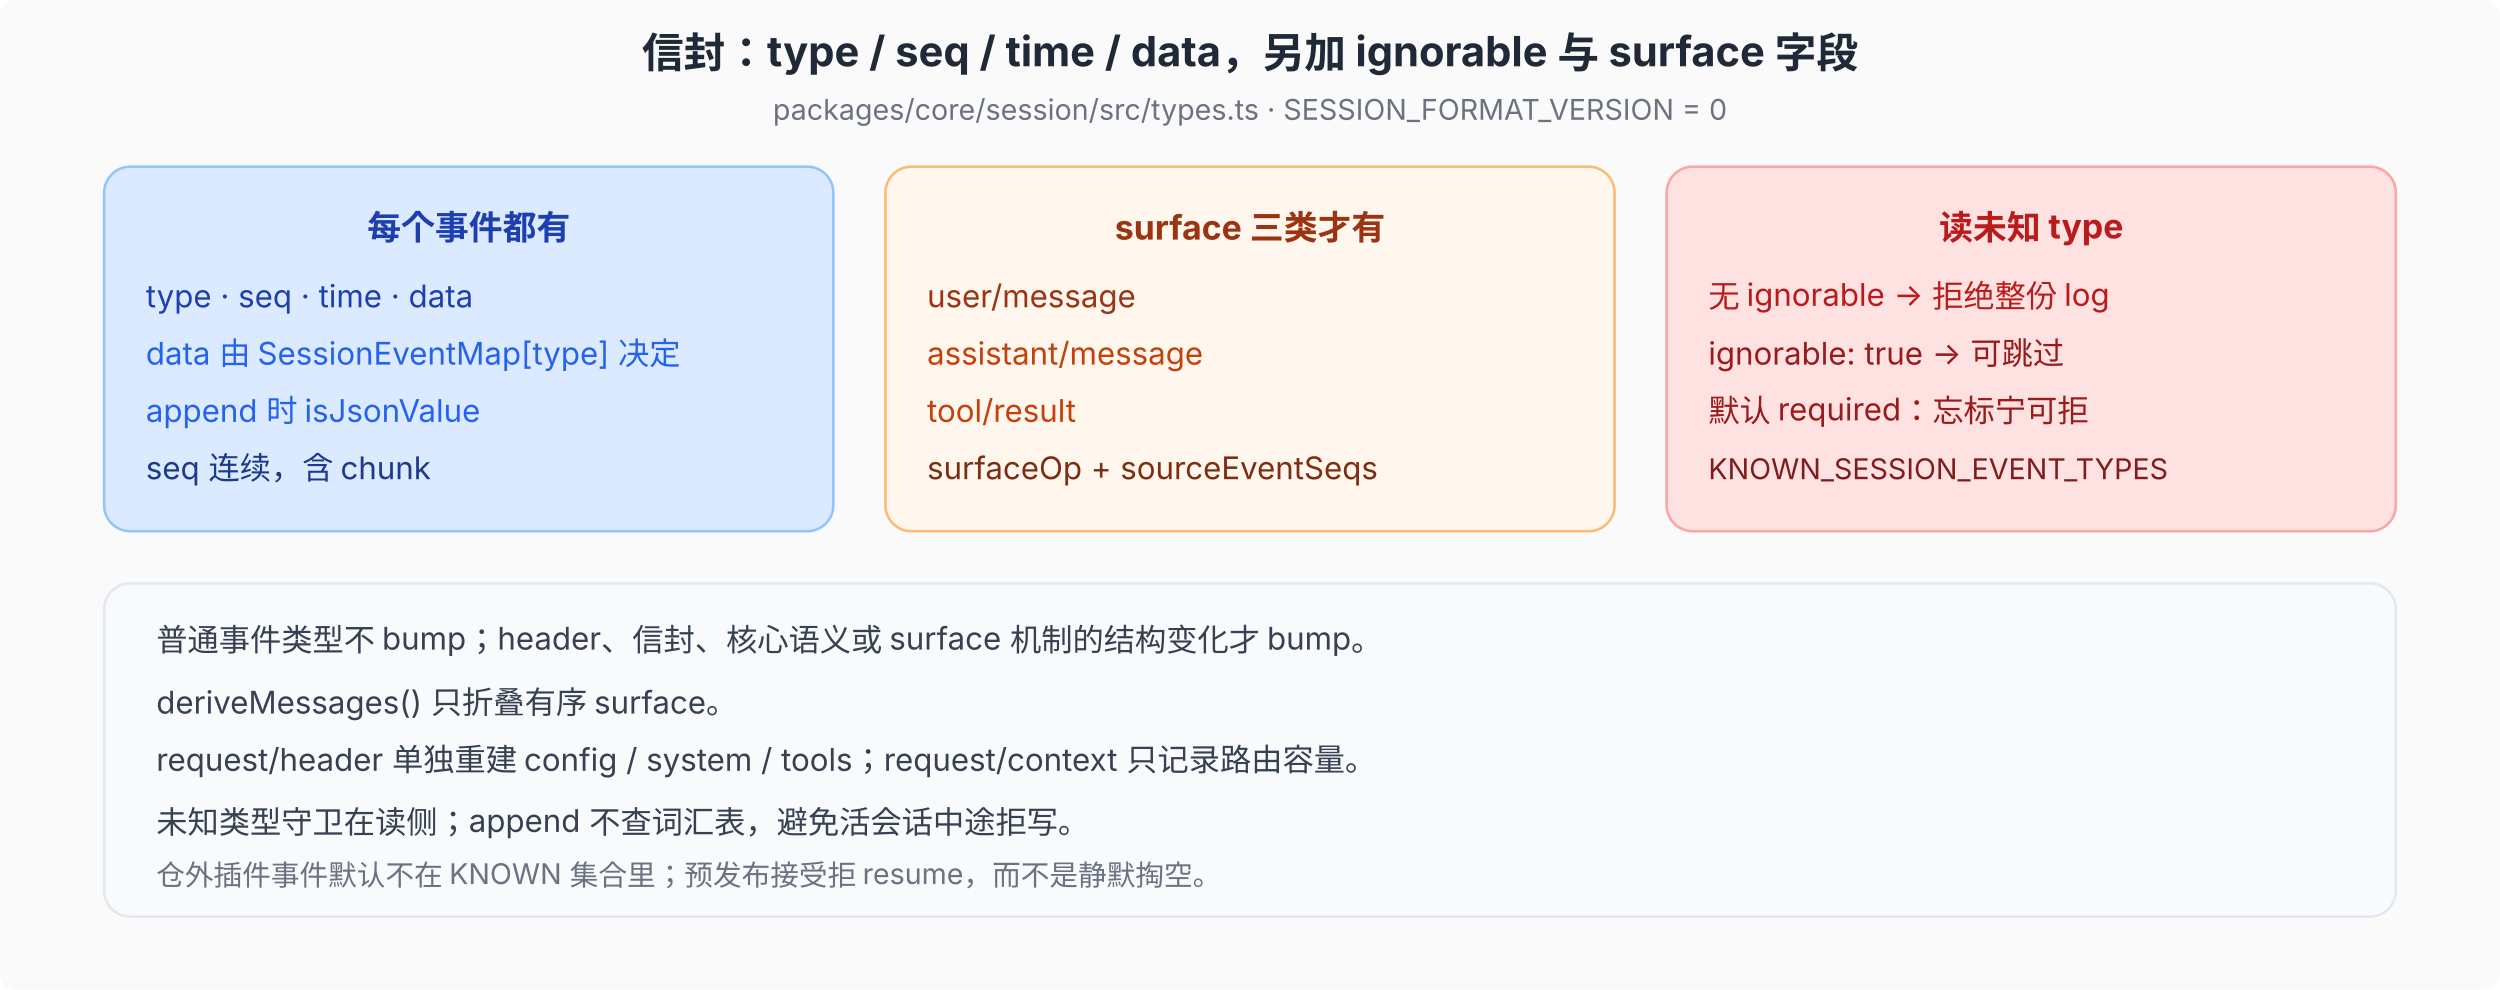
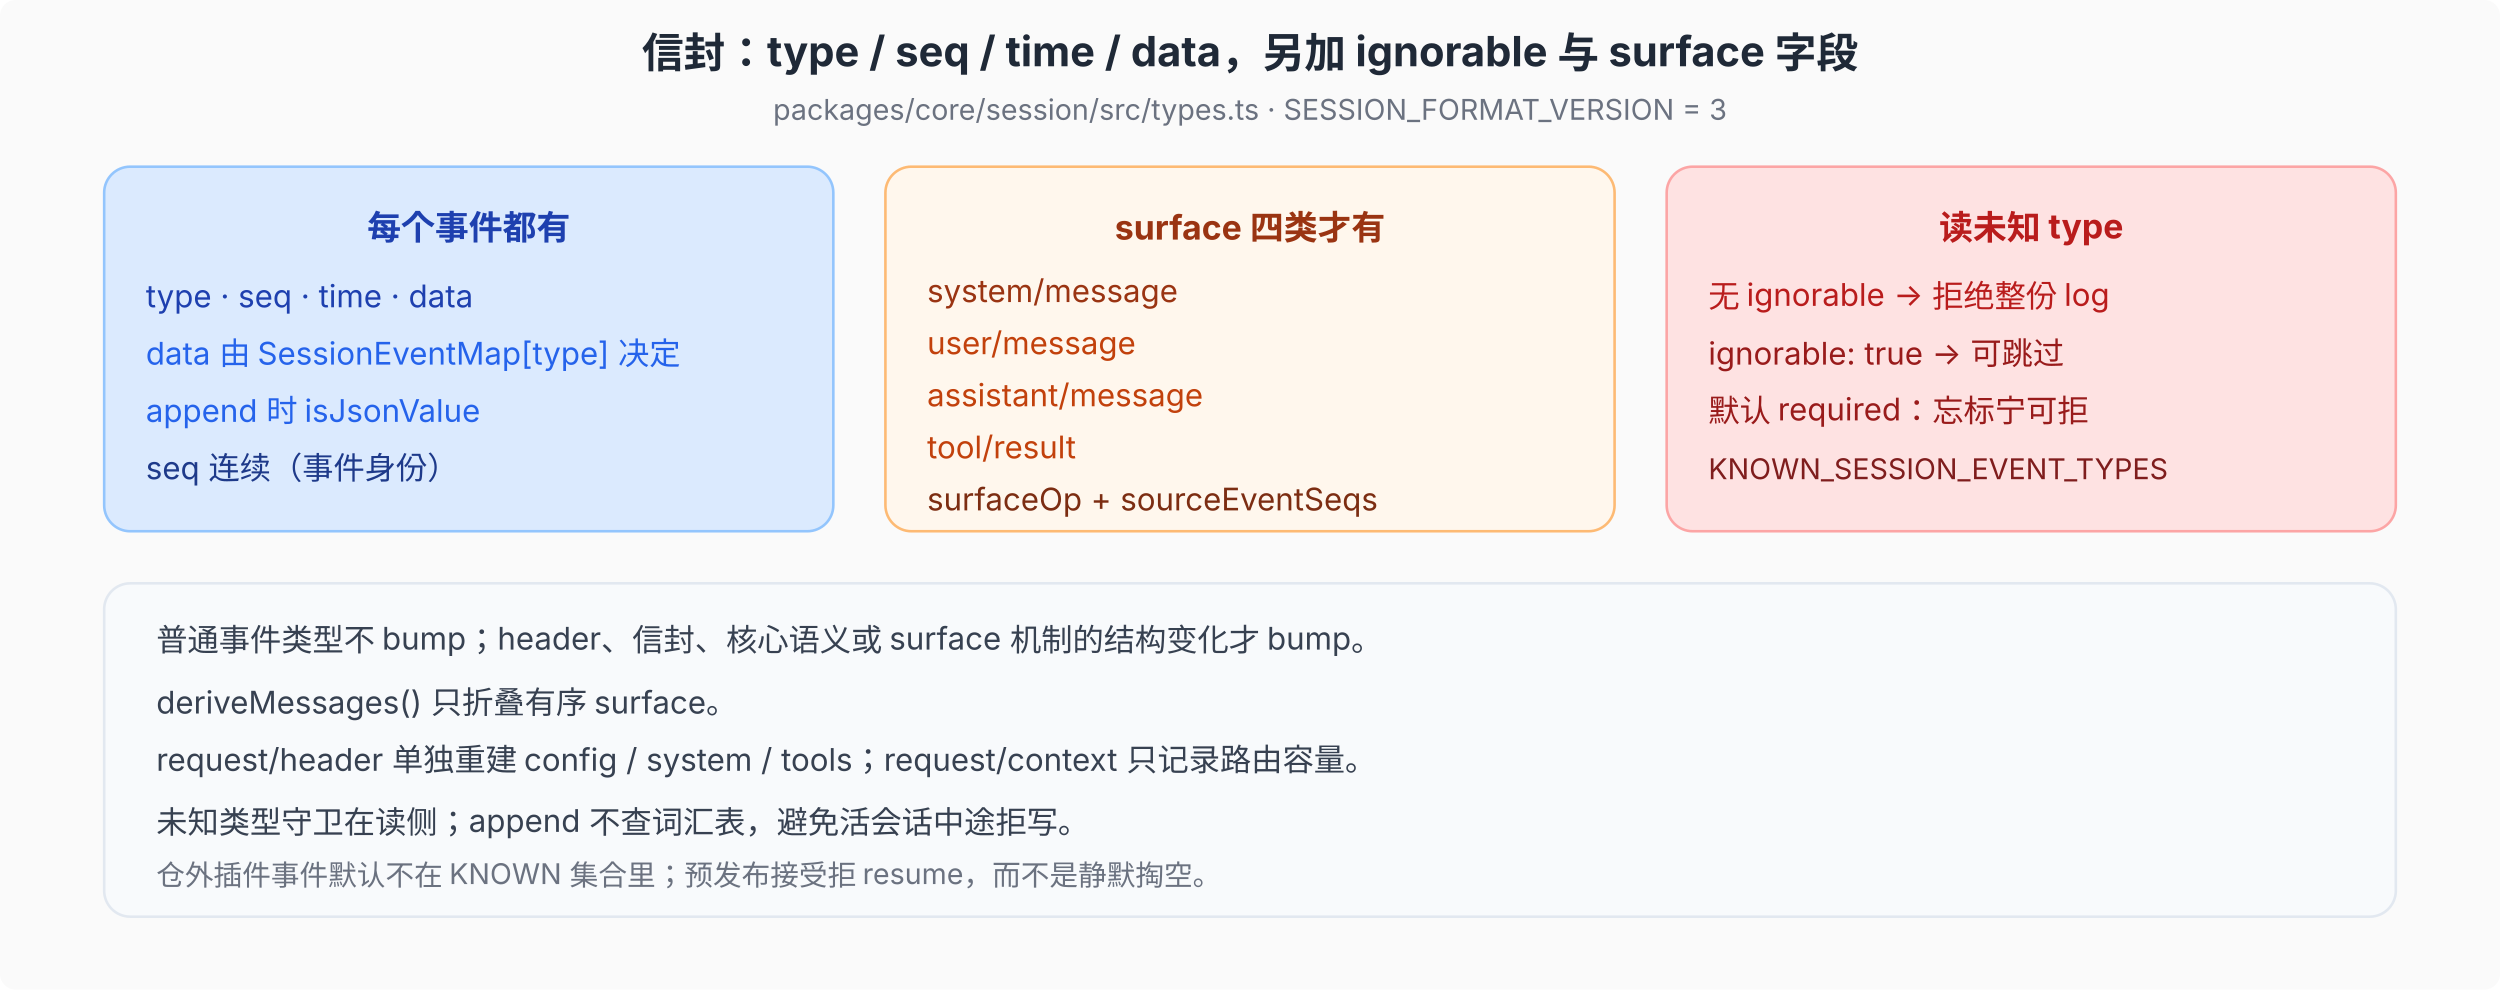
<svg xmlns="http://www.w3.org/2000/svg" viewBox="0 0 960 380" font-family="system-ui, -apple-system, 'PingFang SC', 'Noto Sans SC', sans-serif" font-size="12">
  <defs>
    <marker id="arr" markerWidth="8" markerHeight="6" refX="8" refY="3" orient="auto">
      <path d="M0,0 L8,3 L0,6 Z" fill="#4b5563" />
    </marker>
  </defs>
  <rect width="960" height="380" fill="#fafafa" rx="6" />
  <text x="480" y="26" text-anchor="middle" font-size="16" font-weight="700" fill="#1f2937">信封：type / seq / time / data，另加 ignorable 与 surface 字段</text>
-   <text x="480" y="46" text-anchor="middle" font-size="11" fill="#6b7280">packages/core/session/src/types.ts · SESSION_FORMAT_VERSION = 0</text>
+   <text x="480" y="46" text-anchor="middle" font-size="11" fill="#6b7280">packages/core/session/src/types.ts · SESSION_FORMAT_VERSION = 3</text>
  <rect x="40" y="64" width="280" height="140" rx="10" fill="#dbeafe" stroke="#93c5fd" />
  <text x="180" y="92" text-anchor="middle" font-size="13" font-weight="700" fill="#1e40af">每个事件都有</text>
  <text x="56" y="118" font-size="12" fill="#1e40af">type · seq · time · data</text>
  <text x="56" y="140" font-size="12" fill="#2563eb">data 由 SessionEventMap[type] 决定</text>
  <text x="56" y="162" font-size="12" fill="#2563eb">append 时 isJsonValue</text>
-   <text x="56" y="184" font-size="12" fill="#1e3a8a">seq 连续，含 chunk</text>
+   <text x="56" y="184" font-size="12" fill="#1e3a8a">seq 连续（事件身份）</text>
  <rect x="340" y="64" width="280" height="140" rx="10" fill="#fff7ed" stroke="#fdba74" />
-   <text x="480" y="92" text-anchor="middle" font-size="13" font-weight="700" fill="#9a3412">surface 三类才有</text>
-   <text x="356" y="118" font-size="12" fill="#9a3412">user/message</text>
-   <text x="356" y="140" font-size="12" fill="#c2410c">assistant/message</text>
-   <text x="356" y="162" font-size="12" fill="#c2410c">tool/result</text>
-   <text x="356" y="184" font-size="12" fill="#7c2d12">surfaceOp + sourceEventSeqs</text>
+   <text x="480" y="92" text-anchor="middle" font-size="13" font-weight="700" fill="#9a3412">surface 四类才有</text>
+   <text x="356" y="116" font-size="12" fill="#9a3412">system/message</text>
+   <text x="356" y="136" font-size="12" fill="#c2410c">user/message</text>
+   <text x="356" y="156" font-size="12" fill="#c2410c">assistant/message</text>
+   <text x="356" y="176" font-size="12" fill="#c2410c">tool/result</text>
+   <text x="356" y="196" font-size="12" fill="#7c2d12">surfaceOp + sourceEventSeqs</text>
  <rect x="640" y="64" width="280" height="140" rx="10" fill="#fee2e2" stroke="#fca5a5" />
  <text x="780" y="92" text-anchor="middle" font-size="13" font-weight="700" fill="#b91c1c">读未知 type</text>
  <text x="656" y="118" font-size="12" fill="#b91c1c">无 ignorable → 拒绝整份 log</text>
  <text x="656" y="140" font-size="12" fill="#991b1b">ignorable: true → 可跳过</text>
  <text x="656" y="162" font-size="12" fill="#991b1b">默认 required：忘标宁可拒</text>
  <text x="656" y="184" font-size="11" fill="#7f1d1d">KNOWN_SESSION_EVENT_TYPES</text>
  <rect x="40" y="224" width="880" height="128" rx="10" fill="#f8fafc" stroke="#e2e8f0" />
  <text x="60" y="250" font-size="12" fill="#374151">普通事件类型不 bump；header、信封、核心语义或 surface 机制的结构变化才 bump。</text>
  <text x="60" y="274" font-size="12" fill="#374151">deriveMessages() 只折叠有序 surface。</text>
  <text x="60" y="296" font-size="12" fill="#374151">request/header 单独重建 config / system / tools；request/context 只记录路由容量。</text>
  <text x="60" y="320" font-size="12" fill="#374151">未知类型守卫在读侧；append 不查词汇表，避免活会话中途拒写。</text>
  <text x="60" y="340" font-size="11" fill="#6b7280">仓外插件事件默认不在 KNOWN 集合里；预发布接受拒 resume，而不是静默掏空。</text>
</svg>
